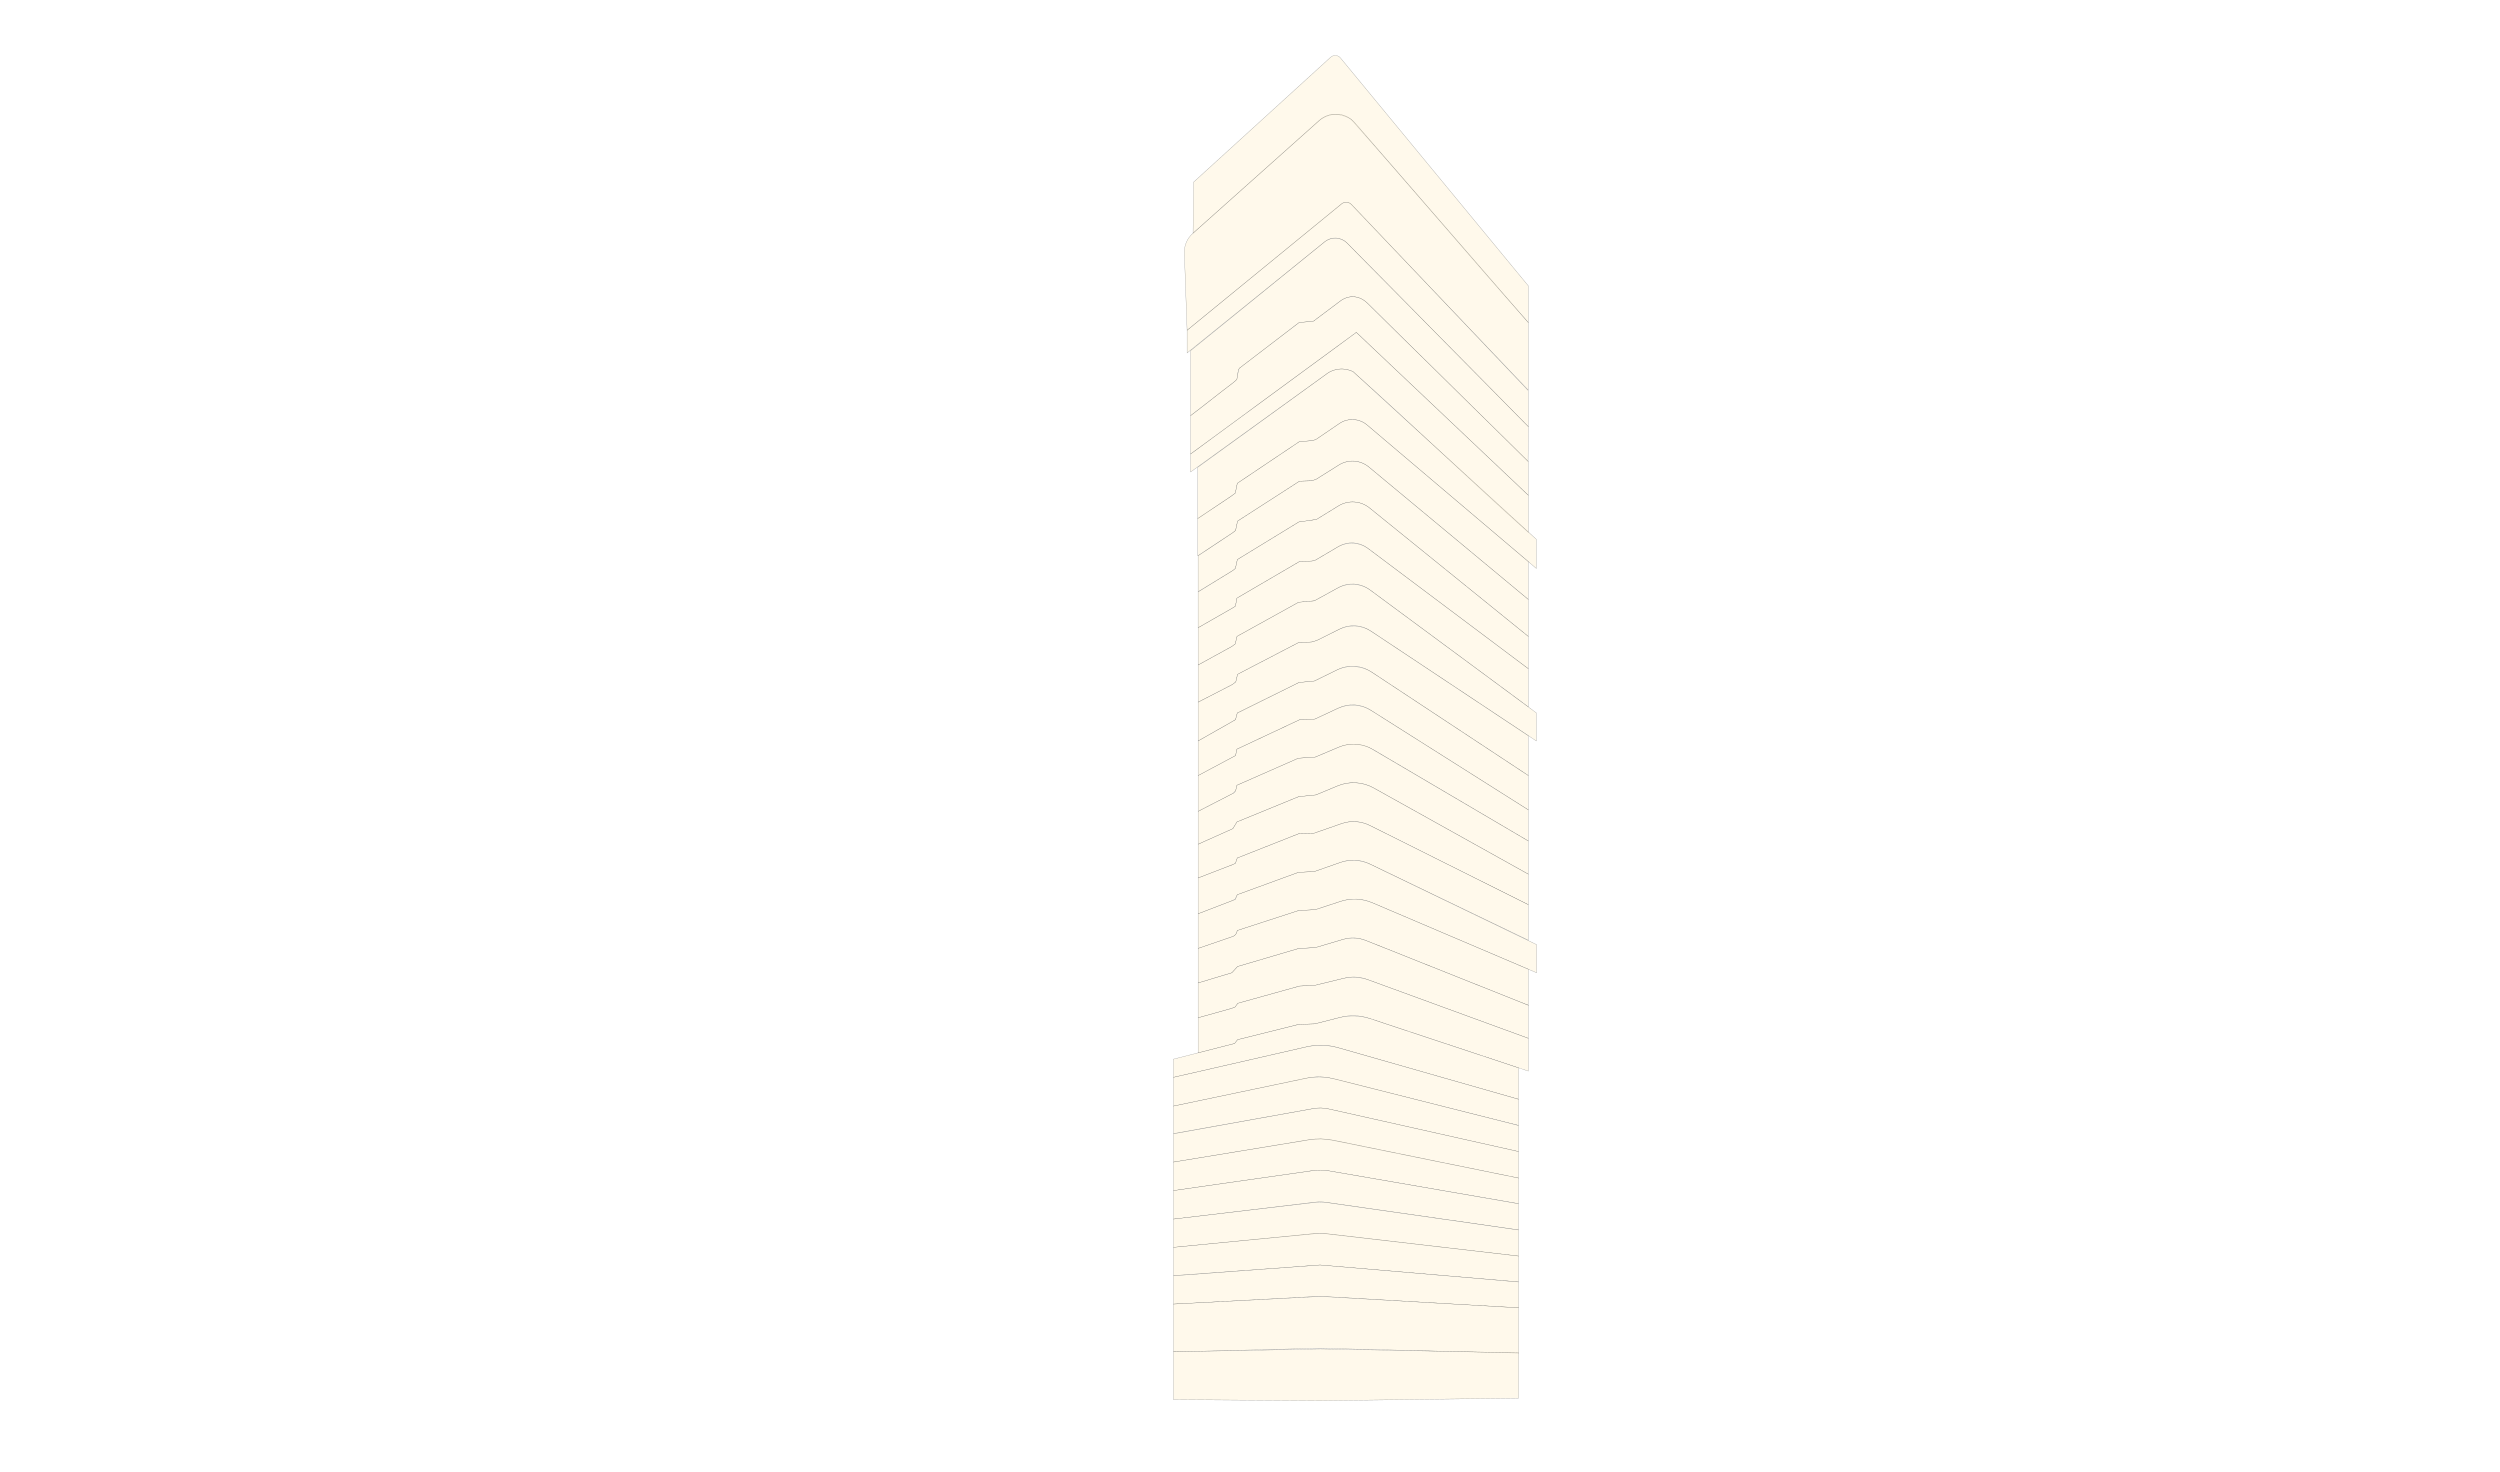
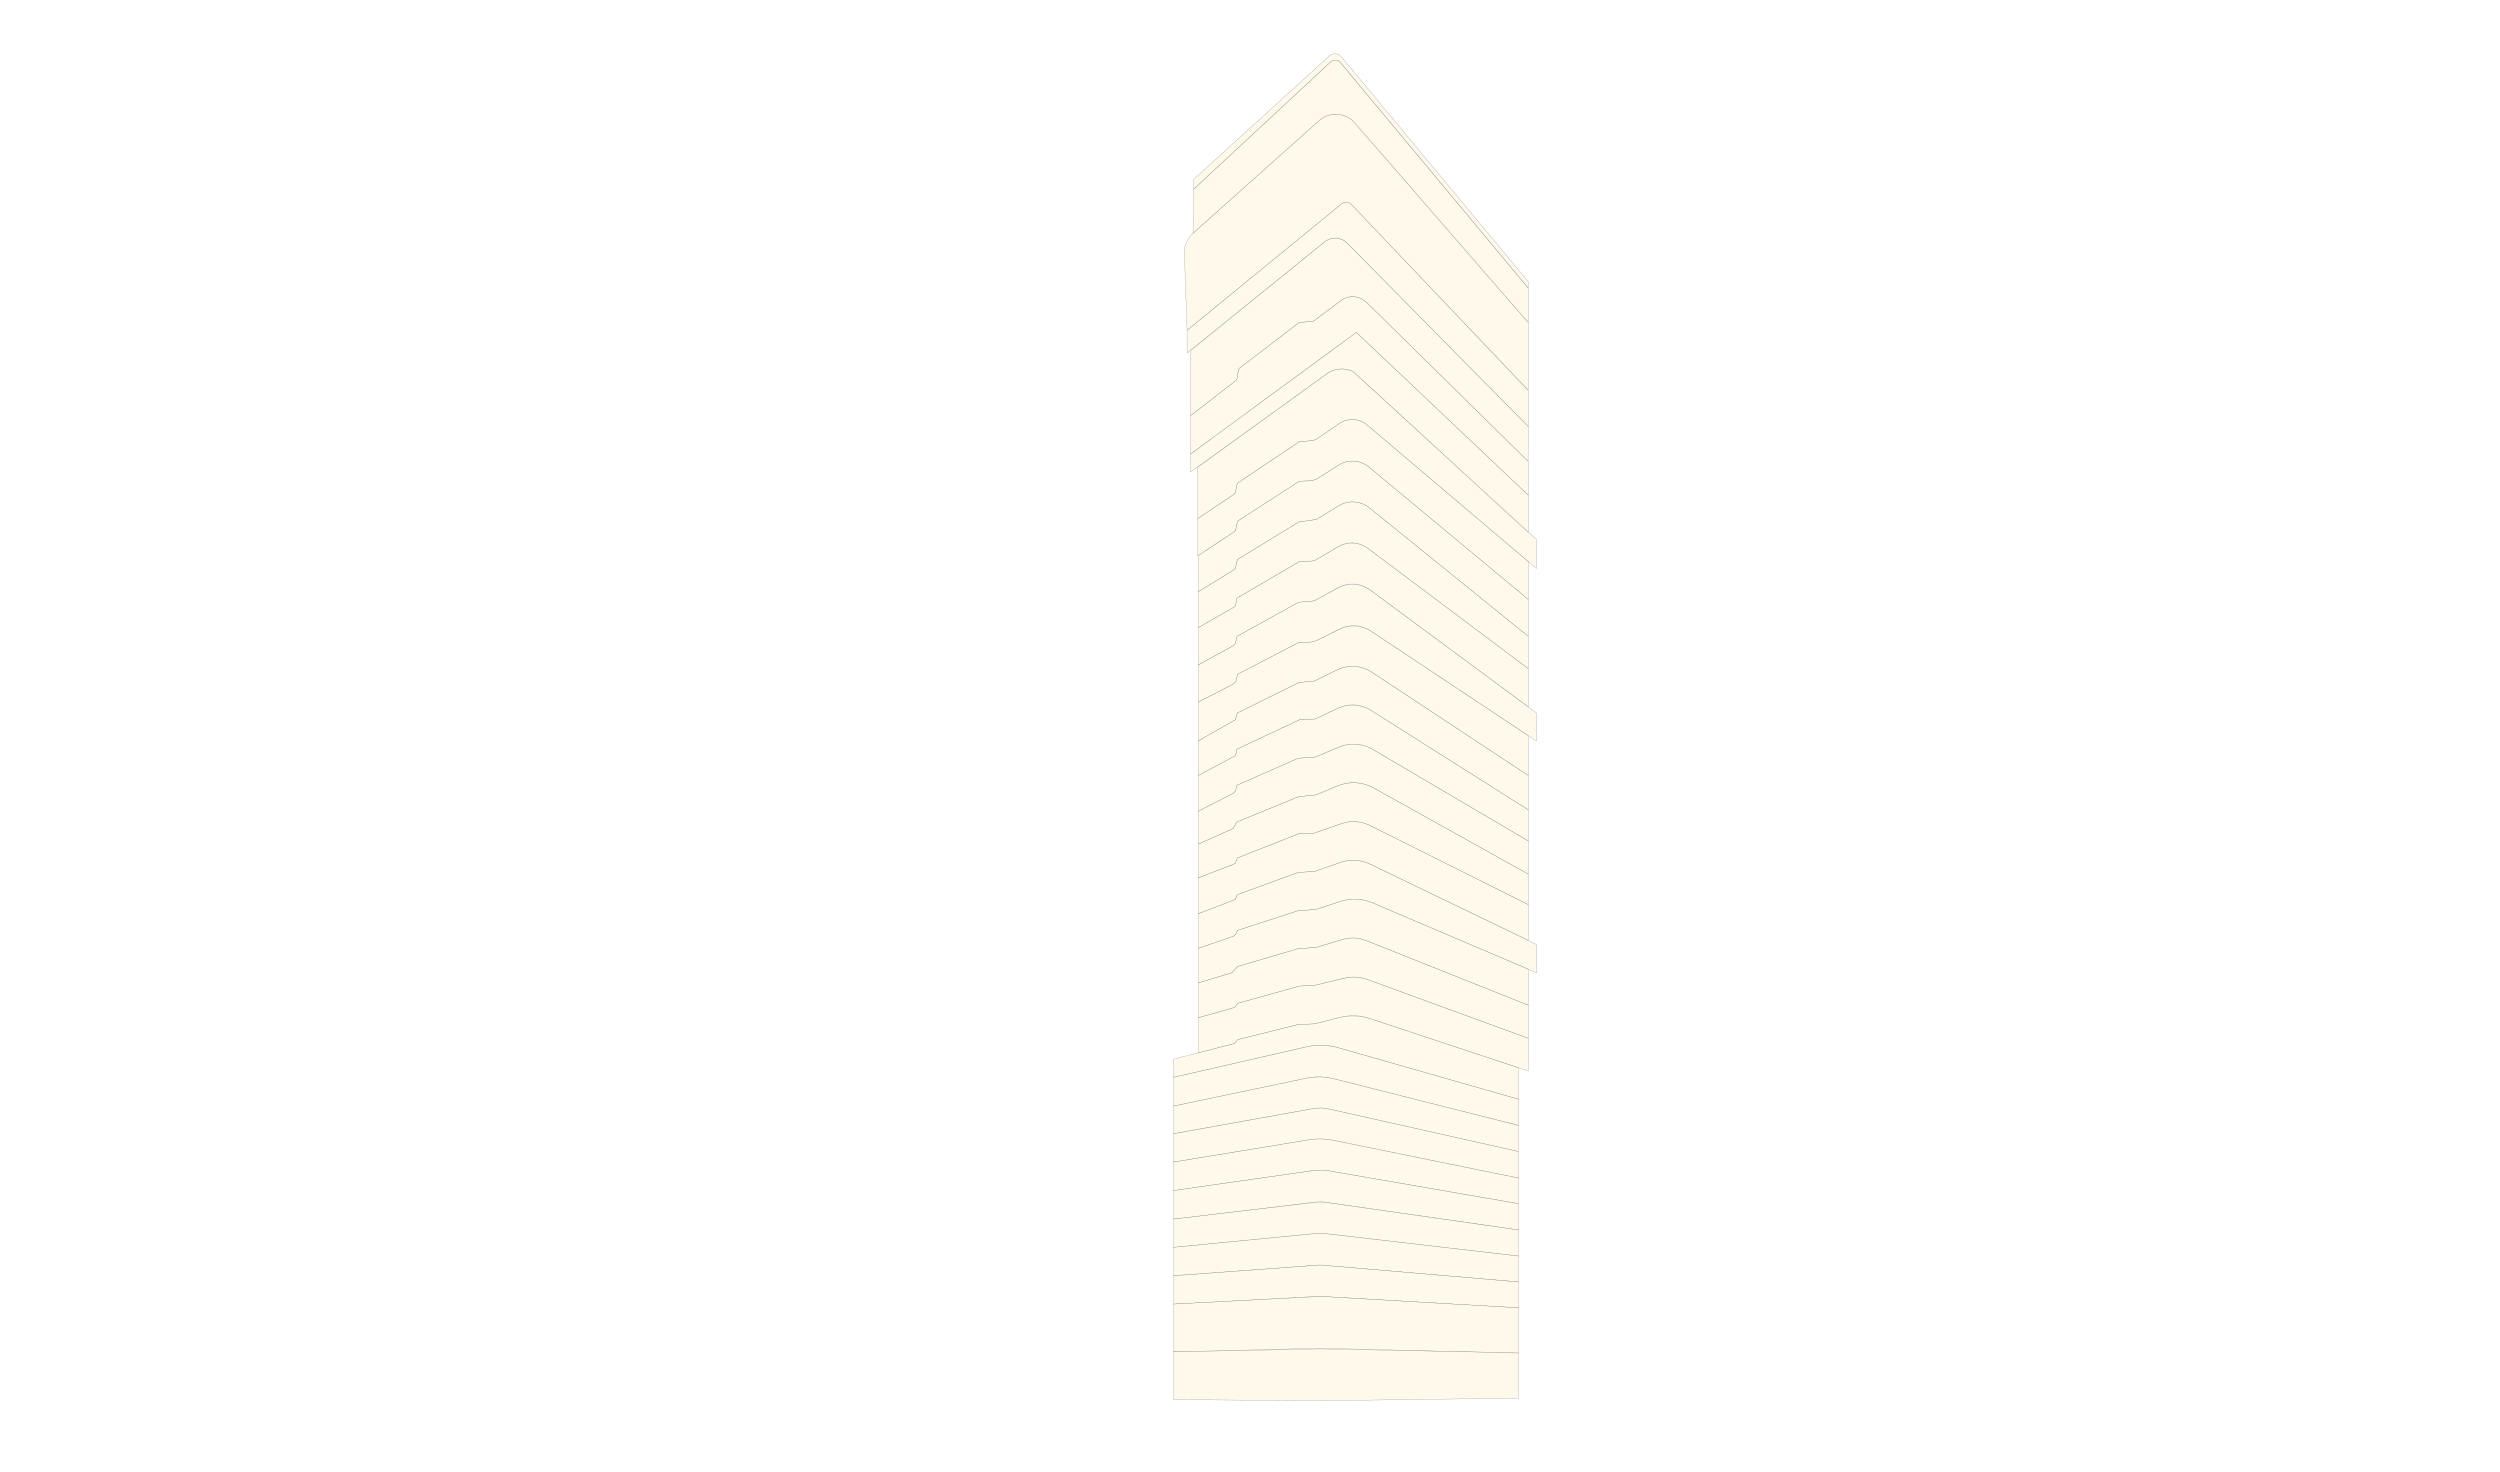
<svg xmlns="http://www.w3.org/2000/svg" id="Layer_1" data-name="Layer 1" viewBox="0 0 10000 5886">
  <defs>
    <style>
      .cls-1 {
        fill: #fff4d7;
        opacity: .5;
        stroke: #000;
        stroke-miterlimit: 10;
      }
    </style>
  </defs>
-   <path id="_32nd" data-name="32nd" class="cls-1" d="M6113.22,1143.35l-751.34-911.54c-9.92-12.03-27.88-13.31-39.4-2.81l-548.3,499.57-2,204.57,505.48-450.74c5.23-5.25,27.39-20.09,52.96-23.48,34.51-4.57,69.22,15.31,73.39,18.78,239.74,269.22,469.48,543.43,709.22,812.65v-147Z" />
+   <path id="Terrace" data-name="Terrace" class="cls-1" d="M4774.21,756.61l-.03-38.41,541.57-493.13c1.47-1.49,10.88-10.76,25.43-10.08,12.72.59,20.66,8.36,22.4,10.16,249.94,300.63,499.89,601.25,749.83,901.88l-.1,25.34-753.84-905.07c-1.57-1.41-8.66-7.43-19.27-7.16-8.73.22-14.68,4.57-16.6,6.1-183.13,170.13-366.26,340.26-549.39,510.39Z" />
+   <path id="_32nd" data-name="32nd" class="cls-1" d="M6113.22,1153.52l-751.34-902.58c-9.92-12.03-27.88-13.31-39.4-2.81l-548.3,509.91-2,175.09,505.48-450.74c5.23-5.25,27.39-20.09,52.96-23.48,34.51-4.57,69.22,15.31,73.39,18.78,239.74,269.22,469.48,543.43,709.22,812.65v-136.83Z" />
  <path id="_31st" data-name="31st" class="cls-1" d="M6113.22,1290.35l-694.32-799.51c-36.58-42.12-100.54-46.17-142.13-9l-505.32,451.5c-21.67,18.96-34.1,46.35-34.1,75.14l11,312.69,618.53-505.2c11.31-9.24,27.83-8.23,37.93,2.31l708.41,742.36v-270.3Z" />
  <path id="_30th" data-name="30th" class="cls-1" d="M6113.22,1562.65l-706.96-744.68c-10.71-11.28-28.31-12.39-40.35-2.53l-617.56,505.73v90.61l551.54-445.35c26.11-21.08,63.94-18.95,87.51,4.93l725.82,735.07v-143.78Z" />
  <path id="Typical_29th" data-name="Typical 29th" class="cls-1" d="M6113.22,1706.43l-724.12-733.35c-24.54-24.86-63.92-27.07-91.1-5.13l-535.65,434.82v259.87l168.22-130.09,17.09-14.35c2.2-10.13,2.7-39.65,10.96-45.91l226.5-173.63c6.57-4.98,9.24-8.6,17.46-9.13l51.28-4.72,103.71-77.95c34.88-27.53,78.49-29.06,117.92,11.39l636.71,627.86,1.04-139.7Z" />
  <path id="Typical_28th" data-name="Typical 28th" class="cls-1" d="M6113.22,1846.13l-647.23-636.72c-4.52-4.37-22.64-20.85-51.17-22.33-25.95-1.34-44.34,10.56-49.86,14.44-36.02,27-75.1,56.31-111.11,83.31l-57.48,5.52-239.56,182.99c-4.56,12.88-6.01,27.92-9.01,41.89-3.79,8.21-11.49,11.56-17.23,17.34-60.74,45.03-107.48,85.06-168.22,130.09v153.43l662.93-486.48,687.93,651.52v-135Z" />
  <path id="Refuge_27th" data-name="Refuge 27th" class="cls-1" d="M6113.22,1981.13l-687.93-651.52-662.93,486.48v71.87l548.48-395.3c7.07-5.17,21.3-12.35,39.74-15.43,29.39-4.91,54.34,5.43,61.87,9.57,234.26,209.35,466.52,433.7,700.78,643.04v-148.7Z" />
  <path id="Typical_26th" data-name="Typical 26th" class="cls-1" d="M6145.3,2157.22l-732.87-670.43c-8.51-4.24-29.32-13.18-56.48-10.31-21.63,2.29-37.28,11.03-45.13,16.17-173.16,125.43-346.32,250.87-519.48,376.3v205.7l131.78-88.7c6.04-4.48,12.09-8.96,18.13-13.43,2.65-13.09,5.3-26.17,7.96-39.26,82.61-55.48,165.22-110.96,247.83-166.43,18.04-1.48,36.09-2.96,54.13-4.43,4.96-1.83,9.91-3.65,14.87-5.48,30.71-21.08,61.41-42.15,92.12-63.23,33.75-22.86,78.59-20.45,109.69,5.9l677.45,574.24v-116.61Z" />
-   <path id="Typical_25th" data-name="Typical 25th" class="cls-1" d="M6113.22,2246.43l-644.8-546.37c-31.44-26.64-76.76-29.07-110.88-5.96l-94.24,63.85-12.13,4.43c-18.04,1.48-36.09,2.96-54.13,4.43-82.61,55.48-165.22,110.96-247.83,166.43-2.65,13.09-5.3,26.17-7.96,39.26-6.04,4.48-12.09,8.96-18.13,13.43-43.93,29.23-87.86,58.46-131.78,87.7v149.48l141.3-93.3,9.78-8.22c2.61-12.39,5.22-24.78,7.83-37.17,82.57-53.22,165.13-106.43,247.7-159.65,16.17-.52,32.35-1.04,48.52-1.57,5.74-1.83,11.48-3.65,17.22-5.48,30.81-19.35,61.62-38.7,92.43-58.06,37.07-23.29,84.91-20.12,118.58,7.85l638.51,530.33v-151.43Z" />
-   <path id="Typical_24th" data-name="Typical 24th" class="cls-1" d="M6113.22,2397.87l-637.29-529.32c-34.4-28.58-83.28-31.81-121.15-8.02l-91.08,57.21c-5.74,1.83-11.48,3.65-17.22,5.48-16.17.52-32.35,1.04-48.52,1.57-82.57,53.22-165.13,106.43-247.7,159.65-2.61,12.39-5.22,24.78-7.83,37.17l-9.78,8.22c-46.77,31.1-93.54,62.2-140.3,93.3v143.65l139.13-84.74,10.17-8.22c2.61-11.87,5.22-23.74,7.83-35.61,81.91-50.09,163.83-100.17,245.74-150.26l70.65-10.17,88.06-54.13c38.87-23.89,88.57-20.68,124.04,8.02l635.25,514.11v-147.91Z" />
-   <path id="Typical_23rd" data-name="Typical 23rd" class="cls-1" d="M6113.22,2545.78l-635.13-514c-35.54-28.76-85.36-31.98-124.31-8.04l-87.92,54.04-70.65,10.17-245.74,150.26c-2.61,11.87-5.22,23.74-7.83,35.61l-10.17,8.22c-46.38,28.58-92.75,57.16-139.13,85.74v143.17l137.57-78.65c3.91-2.48,7.83-4.96,11.74-7.43,2.09-10.83,4.17-21.65,6.26-32.48,83.22-48.65,166.43-97.3,249.65-145.96,17.09-.78,34.17-1.57,51.26-2.35,4.3-1.17,8.61-2.35,12.91-3.52,31.09-18.33,62.17-36.66,93.26-55,35.94-21.19,81.1-18.69,114.47,6.35l643.75,482.99v-129.13Z" />
+   <path id="Typical_25th" data-name="Typical 25th" class="cls-1" d="M6113.22,2246.43l-644.8-546.37c-31.44-26.64-76.76-29.07-110.88-5.96l-94.24,63.85c-4.04,1.48-8.09,2.96-12.13,4.43-18.04,1.48-36.09,2.96-54.13,4.43-82.61,55.48-165.22,110.96-247.83,166.43-2.65,13.09-5.3,26.17-7.96,39.26-6.04,4.48-12.09,8.96-18.13,13.43-43.93,29.23-87.86,58.46-131.78,87.7v149.48l141.3-93.3,9.78-8.22c2.61-12.39,5.22-24.78,7.83-37.17,82.57-53.22,165.13-106.43,247.7-159.65,16.17-.52,32.35-1.04,48.52-1.57,5.74-1.83,11.48-3.65,17.22-5.48,30.81-19.35,61.62-38.7,92.43-58.06,37.07-23.29,84.91-20.12,118.58,7.85l638.51,530.33v-151.43Z" />
+   <path id="Typical_24th" data-name="Typical 24th" class="cls-1" d="M6113.22,2397.87l-637.29-529.32c-34.4-28.58-83.28-31.81-121.15-8.02l-91.08,57.21c-5.74,1.83-11.48,3.65-17.22,5.48-16.17.52-32.35,1.04-48.52,1.57-82.57,53.22-165.13,106.43-247.7,159.65-2.61,12.39-5.22,24.78-7.83,37.17l-9.78,8.22c-46.77,31.1-93.54,62.2-140.3,93.3v143.65l139.13-84.74c3.39-2.74,6.78-5.48,10.17-8.22,2.61-11.87,5.22-23.74,7.83-35.61,81.91-50.09,163.83-100.17,245.74-150.26l70.65-10.17,88.06-54.13c38.87-23.89,88.57-20.68,124.04,8.02l635.25,514.11v-147.91Z" />
+   <path id="Typical_23rd" data-name="Typical 23rd" class="cls-1" d="M6113.22,2545.78l-635.13-514c-35.54-28.76-85.36-31.98-124.31-8.04l-87.92,54.04-70.65,10.17-245.74,150.26c-2.61,11.87-5.22,23.74-7.83,35.61-3.39,2.74-6.78,5.48-10.17,8.22-46.38,28.58-92.75,57.16-139.13,85.74v143.17l137.57-78.65c3.91-2.48,7.83-4.96,11.74-7.43,2.09-10.83,4.17-21.65,6.26-32.48,83.22-48.65,166.43-97.3,249.65-145.96,17.09-.78,34.17-1.57,51.26-2.35,4.3-1.17,8.61-2.35,12.91-3.52,31.09-18.33,62.17-36.66,93.26-55,35.94-21.19,81.1-18.69,114.47,6.35l643.75,482.99v-129.13Z" />
  <path id="Typical_22nd" data-name="Typical 22nd" class="cls-1" d="M6113.22,2674.91l-639.26-479.62c-36.1-27.08-84.94-29.79-123.81-6.87l-88.41,52.14c-4.3,1.17-8.61,2.35-12.91,3.52-17.09.78-34.17,1.57-51.26,2.35-83.22,48.65-166.43,97.3-249.65,145.96-2.09,10.83-4.17,21.65-6.26,32.48-3.91,2.48-7.83,4.96-11.74,7.43-45.83,26.23-91.66,52.46-137.48,78.69v149.05l134.74-73.96c4.57-3.39,9.13-6.78,13.7-10.17,2.42-10.04,4.84-20.09,7.26-30.13,82.14-45.61,164.29-91.22,246.43-136.83,20.96-1.87,41.91-3.74,62.87-5.61,32-17.58,64-35.15,96-52.73,39.45-22.2,88.25-19.18,124.66,7.72l635.12,469.19v-152.61Z" />
-   <path id="Typical_21st" data-name="Typical 21st" class="cls-1" d="M5349.27,2352.96l-91.83,50.39c-20.96,1.87-41.91,3.74-62.87,5.61-82.09,45.39-164.18,90.78-246.28,136.17l-7.42,30.78c-4.57,3.39-9.13,6.78-13.7,10.17l-134.74,73.96v148.7l136.7-70.43c4.7-3.57,9.39-7.13,14.09-10.7,2.35-10.13,4.7-20.26,7.04-30.39l243-126.39c17.96-.96,35.91-1.91,53.87-2.87,6.58-1.97,13.16-3.94,19.74-5.91,31.19-15.55,62.38-31.1,93.56-46.65,38.68-19.29,84.72-16.44,120.72,7.47l664.15,441.01v-112.35l-663.38-490.33c-38.74-28.63-90.68-31.85-132.66-8.23Z" />
-   <path id="Refuge_20th" data-name="Refuge 20th" class="cls-1" d="M6113.22,2943l-628.3-417.6c-38.33-25.48-87.35-28.52-128.54-7.98l-89.51,44.63c-6.58,1.97-13.16,3.94-19.74,5.91-17.96.96-35.91,1.91-53.87,2.87l-243,126.39c-2.35,10.13-4.7,20.26-7.04,30.39-4.7,3.57-9.39,7.13-14.09,10.7-45.57,23.48-91.13,46.96-136.7,70.43v155.13l136.7-77.65c4.35-2.61,8.7-5.22,13.04-7.83,2.3-8.74,4.61-17.48,6.91-26.22,82.17-40.7,164.35-81.39,246.52-122.09l62.22-6.04,92.78-45.62c42.88-21.08,93.72-17.86,133.6,8.47l629.02,415.32v-159.22Z" />
+   <path id="Typical_21st" data-name="Typical 21st" class="cls-1" d="M5349.27,2352.96c-30.61,16.8-61.22,33.59-91.83,50.39-20.96,1.87-41.91,3.74-62.87,5.61-82.09,45.39-164.18,90.78-246.28,136.17l-7.42,30.78c-4.57,3.39-9.13,6.78-13.7,10.17l-134.74,73.96v148.7l136.7-70.43c4.7-3.57,9.39-7.13,14.09-10.7,2.35-10.13,4.7-20.26,7.04-30.39,81-42.13,162-84.26,243-126.39,17.96-.96,35.91-1.91,53.87-2.87,6.58-1.97,13.16-3.94,19.74-5.91,31.19-15.55,62.38-31.1,93.56-46.65,38.68-19.29,84.72-16.44,120.72,7.47l664.15,441.01v-112.35l-663.38-490.33c-38.74-28.63-90.68-31.85-132.66-8.23Z" />
+   <path id="Refuge_20th" data-name="Refuge 20th" class="cls-1" d="M6113.22,2943l-628.3-417.6c-38.33-25.48-87.35-28.52-128.54-7.98l-89.51,44.63c-6.58,1.97-13.16,3.94-19.74,5.91-17.96.96-35.91,1.91-53.87,2.87-81,42.13-162,84.26-243,126.39-2.35,10.13-4.7,20.26-7.04,30.39-4.7,3.57-9.39,7.13-14.09,10.7-45.57,23.48-91.13,46.96-136.7,70.43v155.13l136.7-77.65c4.35-2.61,8.7-5.22,13.04-7.83,2.3-8.74,4.61-17.48,6.91-26.22,82.17-40.7,164.35-81.39,246.52-122.09l62.22-6.04,92.78-45.62c42.88-21.08,93.72-17.86,133.6,8.47l629.02,415.32v-159.22Z" />
  <path id="Typical_19th" data-name="Typical 19th" class="cls-1" d="M6113.22,3102.22l-624.66-412.44c-42.58-28.11-96.86-31.55-142.64-9.04l-88.09,43.31-62.22,6.04-246.52,122.09c-2.3,8.74-4.61,17.48-6.91,26.22-4.35,2.61-8.7,5.22-13.04,7.83-45.57,25.88-91.13,51.77-136.7,77.65v138.35l136.7-72.78c4.35-2.35,8.7-4.7,13.04-7.04,1.91-8.61,3.83-17.22,5.74-25.83,83.35-39.13,166.7-78.26,250.04-117.39,20.61-.98,41.22-1.96,61.83-2.93,32.41-15.14,64.82-30.28,97.23-45.42,39.93-18.18,86.32-15,123.4,8.46l632.8,400.29v-137.35Z" />
  <path id="Typical_18th" data-name="Typical 18th" class="cls-1" d="M6113.22,3239.57l-627.93-397.2c-40.11-25.37-90.32-28.81-133.52-9.15-30.66,14.34-61.32,28.69-91.99,43.03-20.61.98-41.22,1.96-61.83,2.93l-250.04,117.39c-1.91,8.61-3.83,17.22-5.74,25.83-4.35,2.35-8.7,4.7-13.04,7.04-45.57,24.26-91.13,48.52-136.7,72.78v143.22l139.05-71.61c3.72-3.59,7.43-7.17,11.15-10.76l5.28-22.11c81.78-36,163.57-72,245.35-108l68.09-4.7,88.84-37.87c47.07-20.07,100.87-16.58,144.95,9.4l618.07,364.21v-124.43Z" />
-   <path id="Typical_17th" data-name="Typical 17th" class="cls-1" d="M6113.22,3364l-629.36-370.27c-34.1-19.88-83.97-22.51-120.75-8.2l-101.76,42.73-68.09,4.7-245.35,108-5.28,22.11-6.6,8.42c-47.87,24.65-95.74,49.3-143.6,73.95v131.48l139.05-62.22,16.43-27,246.52-100.96,69.26-7.04,87.9-36.57c46.05-19.16,98.34-16.17,141.91,8.11l619.71,345.42v-132.65Z" />
+   <path id="Typical_17th" data-name="Typical 17th" class="cls-1" d="M6113.22,3364l-629.36-370.27c-34.1-19.88-83.97-22.51-120.75-8.2l-101.76,42.73-68.09,4.7-245.35,108-5.28,22.11c-2.3,2.94-4.29,5.48-6.6,8.42-47.87,24.65-95.74,49.3-143.6,73.95v131.48l139.05-62.22,16.43-27,246.52-100.96,69.26-7.04,87.9-36.57c46.05-19.16,98.34-16.17,141.91,8.11l619.71,345.42v-132.65Z" />
  <path id="Typical_16th" data-name="Typical 16th" class="cls-1" d="M6113.22,3496.65l-618.02-344.48c-44.63-24.88-98.2-27.94-145.38-8.31l-86.12,35.83-69.26,7.04-246.52,100.96-16.43,27-139.05,62.22v135l136.7-52.83c4.17-1.83,8.35-3.65,12.52-5.48,2.48-7.17,4.96-14.35,7.43-21.52,82.17-32.48,164.35-64.96,246.52-97.43l58.7-1.17,112.68-39.27c36.51-12.72,76.61-10.15,111.19,7.13l635.04,317.4v-122.09Z" />
  <path id="Typical_15th" data-name="Typical 15th" class="cls-1" d="M6113.22,3618.74l-633.32-316.54c-35.68-17.83-77.06-20.49-114.73-7.36l-110.87,38.64-58.7,1.17-246.52,97.43c-2.48,7.17-4.96,14.35-7.43,21.52-4.17,1.83-8.35,3.65-12.52,5.48-45.57,17.61-91.13,35.22-136.7,52.83v143.22l134.35-51.65c4.52-2.24,9.04-4.47,13.57-6.71,2.91-5.98,5.83-11.96,8.74-17.94,81.39-29.74,162.78-59.48,244.17-89.22l64.57-3.52,106.71-37.35c36.91-12.92,77.44-10.66,112.68,6.29l636,305.76v-142.04Z" />
  <path id="Typical_14th" data-name="Typical 14th" class="cls-1" d="M5359.32,3450.56l-101.5,35.52-64.57,3.52-244.17,89.22c-2.57,6.43-5.13,12.87-7.7,19.3-4.87,1.78-9.74,3.57-14.61,5.35-44.78,17.22-89.57,34.43-134.35,51.65v138.52l140.22-48.13c2.32-1.09,7.16-3.74,11.06-9.22,4.17-5.85,4.98-11.71,5.18-14.26,81.85-26.61,163.7-53.22,245.54-79.83l66.91-3.52,102.57-33.7c40.41-13.28,84.27-11.41,123.4,5.26l659.16,280.83v-112.57l-664.35-320.99c-38.39-18.55-82.57-21.05-122.81-6.97Z" />
  <path id="Refuge_13th" data-name="Refuge 13th" class="cls-1" d="M6113.22,3876.92l-623.16-265.49c-40.9-17.43-86.74-19.38-128.98-5.5l-99.74,32.77-66.91,3.52c-81.85,26.61-163.7,53.22-245.54,79.83-.33,3.02-1.6,10.65-7.73,17.22-2.99,3.2-6.17,5.12-8.51,6.26-46.74,16.04-93.48,32.09-140.22,48.13v138.13l135.14-40.7,22.7-25.04,244.17-72,68.09-3.91,111.93-33.18c28.38-8.41,58.76-7.03,86.26,3.93l652.51,260.12v-144.08Z" />
  <path id="Typical_12th" data-name="Typical 12th" class="cls-1" d="M6113.22,4021l-648-258.32c-30.42-12.13-64.03-13.66-95.43-4.35l-107.27,31.8-71.39,4.89-240.87,71.03-22.7,25.04-135.14,40.7v139.3l134.35-37.57c4.7-1.91,9.39-3.83,14.09-5.74l10.17-14.61c82.43-22.96,164.87-45.91,247.3-68.87l61.83-3.13,118.71-28.88c29.33-7.14,60.11-5.41,88.46,4.95l645.87,236.02v-132.26Z" />
  <path id="Typical_11th" data-name="Typical 11th" class="cls-1" d="M6113.22,4153.26l-638.05-233.17c-33.45-12.22-69.76-14.25-104.36-5.83l-110.63,26.92-61.83,3.13-247.3,68.87-10.17,14.61c-4.7,1.91-9.39,3.83-14.09,5.74-44.78,12.52-89.57,25.04-134.35,37.57v140.48l146.09-37.57,11.74-15.26,244.17-61.04,64.57-2.17,104.4-26.66c36.85-9.41,75.62-8.05,111.71,3.92l638.11,211.56v-131.09Z" />
  <path id="Amenity_10th" data-name="Amenity 10th" class="cls-1" d="M6074.1,4271.38l-590.69-195.84c-41.52-13.77-86.12-15.33-128.5-4.51l-95.91,24.49-64.57,2.17-244.17,61.04-11.74,15.26-244.7,62.52v72.78l535.91-122.78c39.22-8.99,80.07-7.9,118.76,3.16l725.61,207.36v-125.66Z" />
  <path id="Podium_9th" data-name="Podium 9th" class="cls-1" d="M6074.1,4397.04l-718.15-205.23c-43.58-12.45-89.6-13.68-133.78-3.56l-528.35,121.05v115.04l539.66-112.66c30.69-6.41,62.44-5.76,92.85,1.88l747.76,187.95v-104.48Z" />
  <path id="Podium_8th" data-name="Podium 8th" class="cls-1" d="M6074.1,4502.04l-731.81-185.55c-40.64-10.31-83.11-11.17-124.14-2.54l-524.33,110.35v110.04l560.02-100.15c19.33-3.46,39.15-3.02,58.3,1.28l761.95,171.05v-104.48Z" />
  <path id="Podium_7th" data-name="Podium 7th" class="cls-1" d="M6074.1,4606.04l-758.18-170.17c-20.72-4.65-42.17-5.11-63.07-1.34l-559.03,100.77v113.04l543.08-88.83c30.56-5,61.77-4.4,92.12,1.76l745.07,151.25v-106.48Z" />
  <path id="Podium_6th" data-name="Podium 6th" class="cls-1" d="M6074.1,4712.04l-739.7-151.03c-32.98-6.73-66.91-7.38-100.12-1.9l-540.46,89.19v114.04l558.62-80c20.33-2.91,40.99-2.61,61.23.88l760.43,131.29v-102.48Z" />
  <path id="Podium_5th" data-name="Podium 5th" class="cls-1" d="M6074.1,4815.04l-758.61-131.67c-21.18-3.68-42.81-4-64.09-.95l-557.57,79.88v114.04l566.77-67.81c14.3-1.71,28.76-1.54,43.01.5l770.5,110.49v-104.48Z" />
  <path id="Podium_4th" data-name="Podium 4th" class="cls-1" d="M6074.1,4920.04l-759.95-108.83c-20.34-2.91-40.97-3.17-61.37-.77l-558.96,65.86v113.04l588.3-56.39,791.97,91.57v-104.48Z" />
  <path id="Podium_3rd" data-name="Podium 3rd" class="cls-1" d="M6074.1,5024.04l-763.35-88.82c-19.44-2.26-39.06-2.44-58.53-.54l-558.4,54.61v113.04l586.3-42.39,793.97,67.57v-103.48Z" />
  <path id="Podium_2nd" data-name="Podium 2nd" class="cls-1" d="M6074.1,5128.04c-264.66-22.7-529.32-45.39-793.97-68.09-195.43,14.45-390.87,28.9-586.3,43.35v113.04l586.3-31.39,793.97,46.57v-103.48Z" />
  <path id="Podium_1st" data-name="Podium 1st" class="cls-1" d="M6074.1,5231.04c-264.19-15.07-528.39-30.14-792.58-45.22-195.9,10.16-391.8,20.32-587.7,30.48v191.04l586.3-14.39,793.97,19.57v-181.48Z" />
  <polygon id="Ground" class="cls-1" points="6074.1 5411.04 5281.52 5395.83 4693.83 5407.3 4693.83 5598.35 5280.13 5602.96 6074.1 5592.52 6074.1 5411.04" />
</svg>
